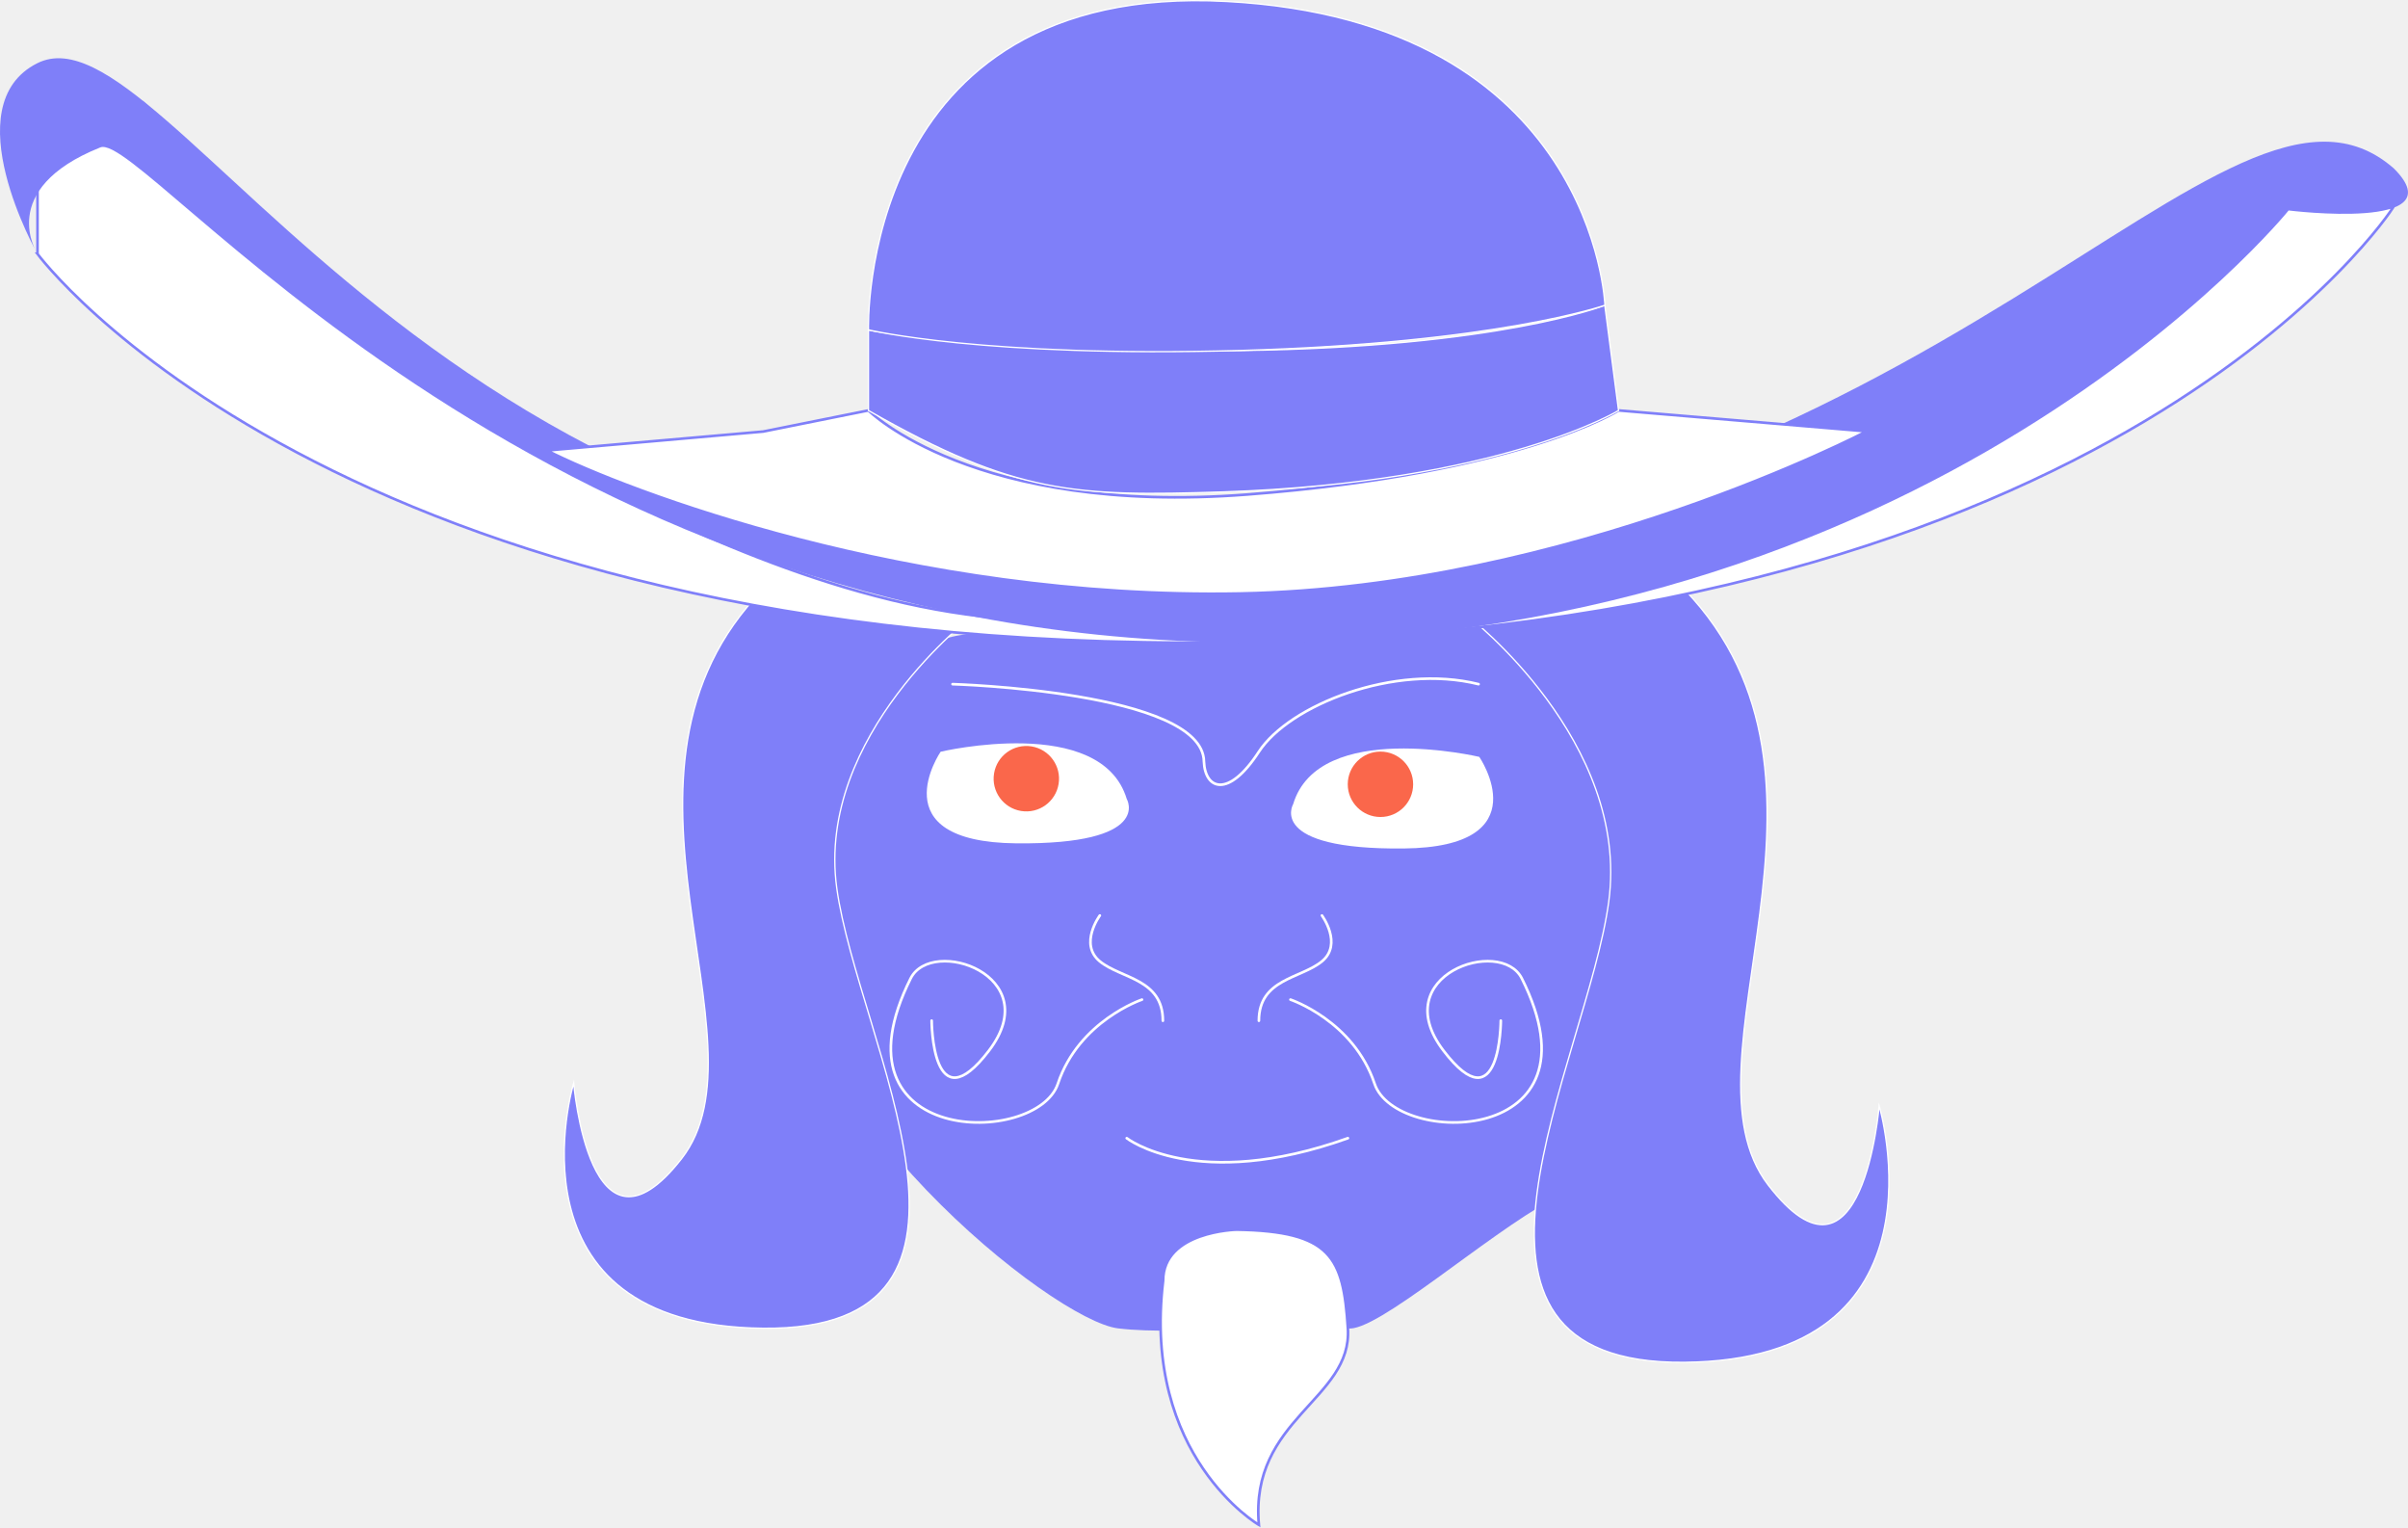
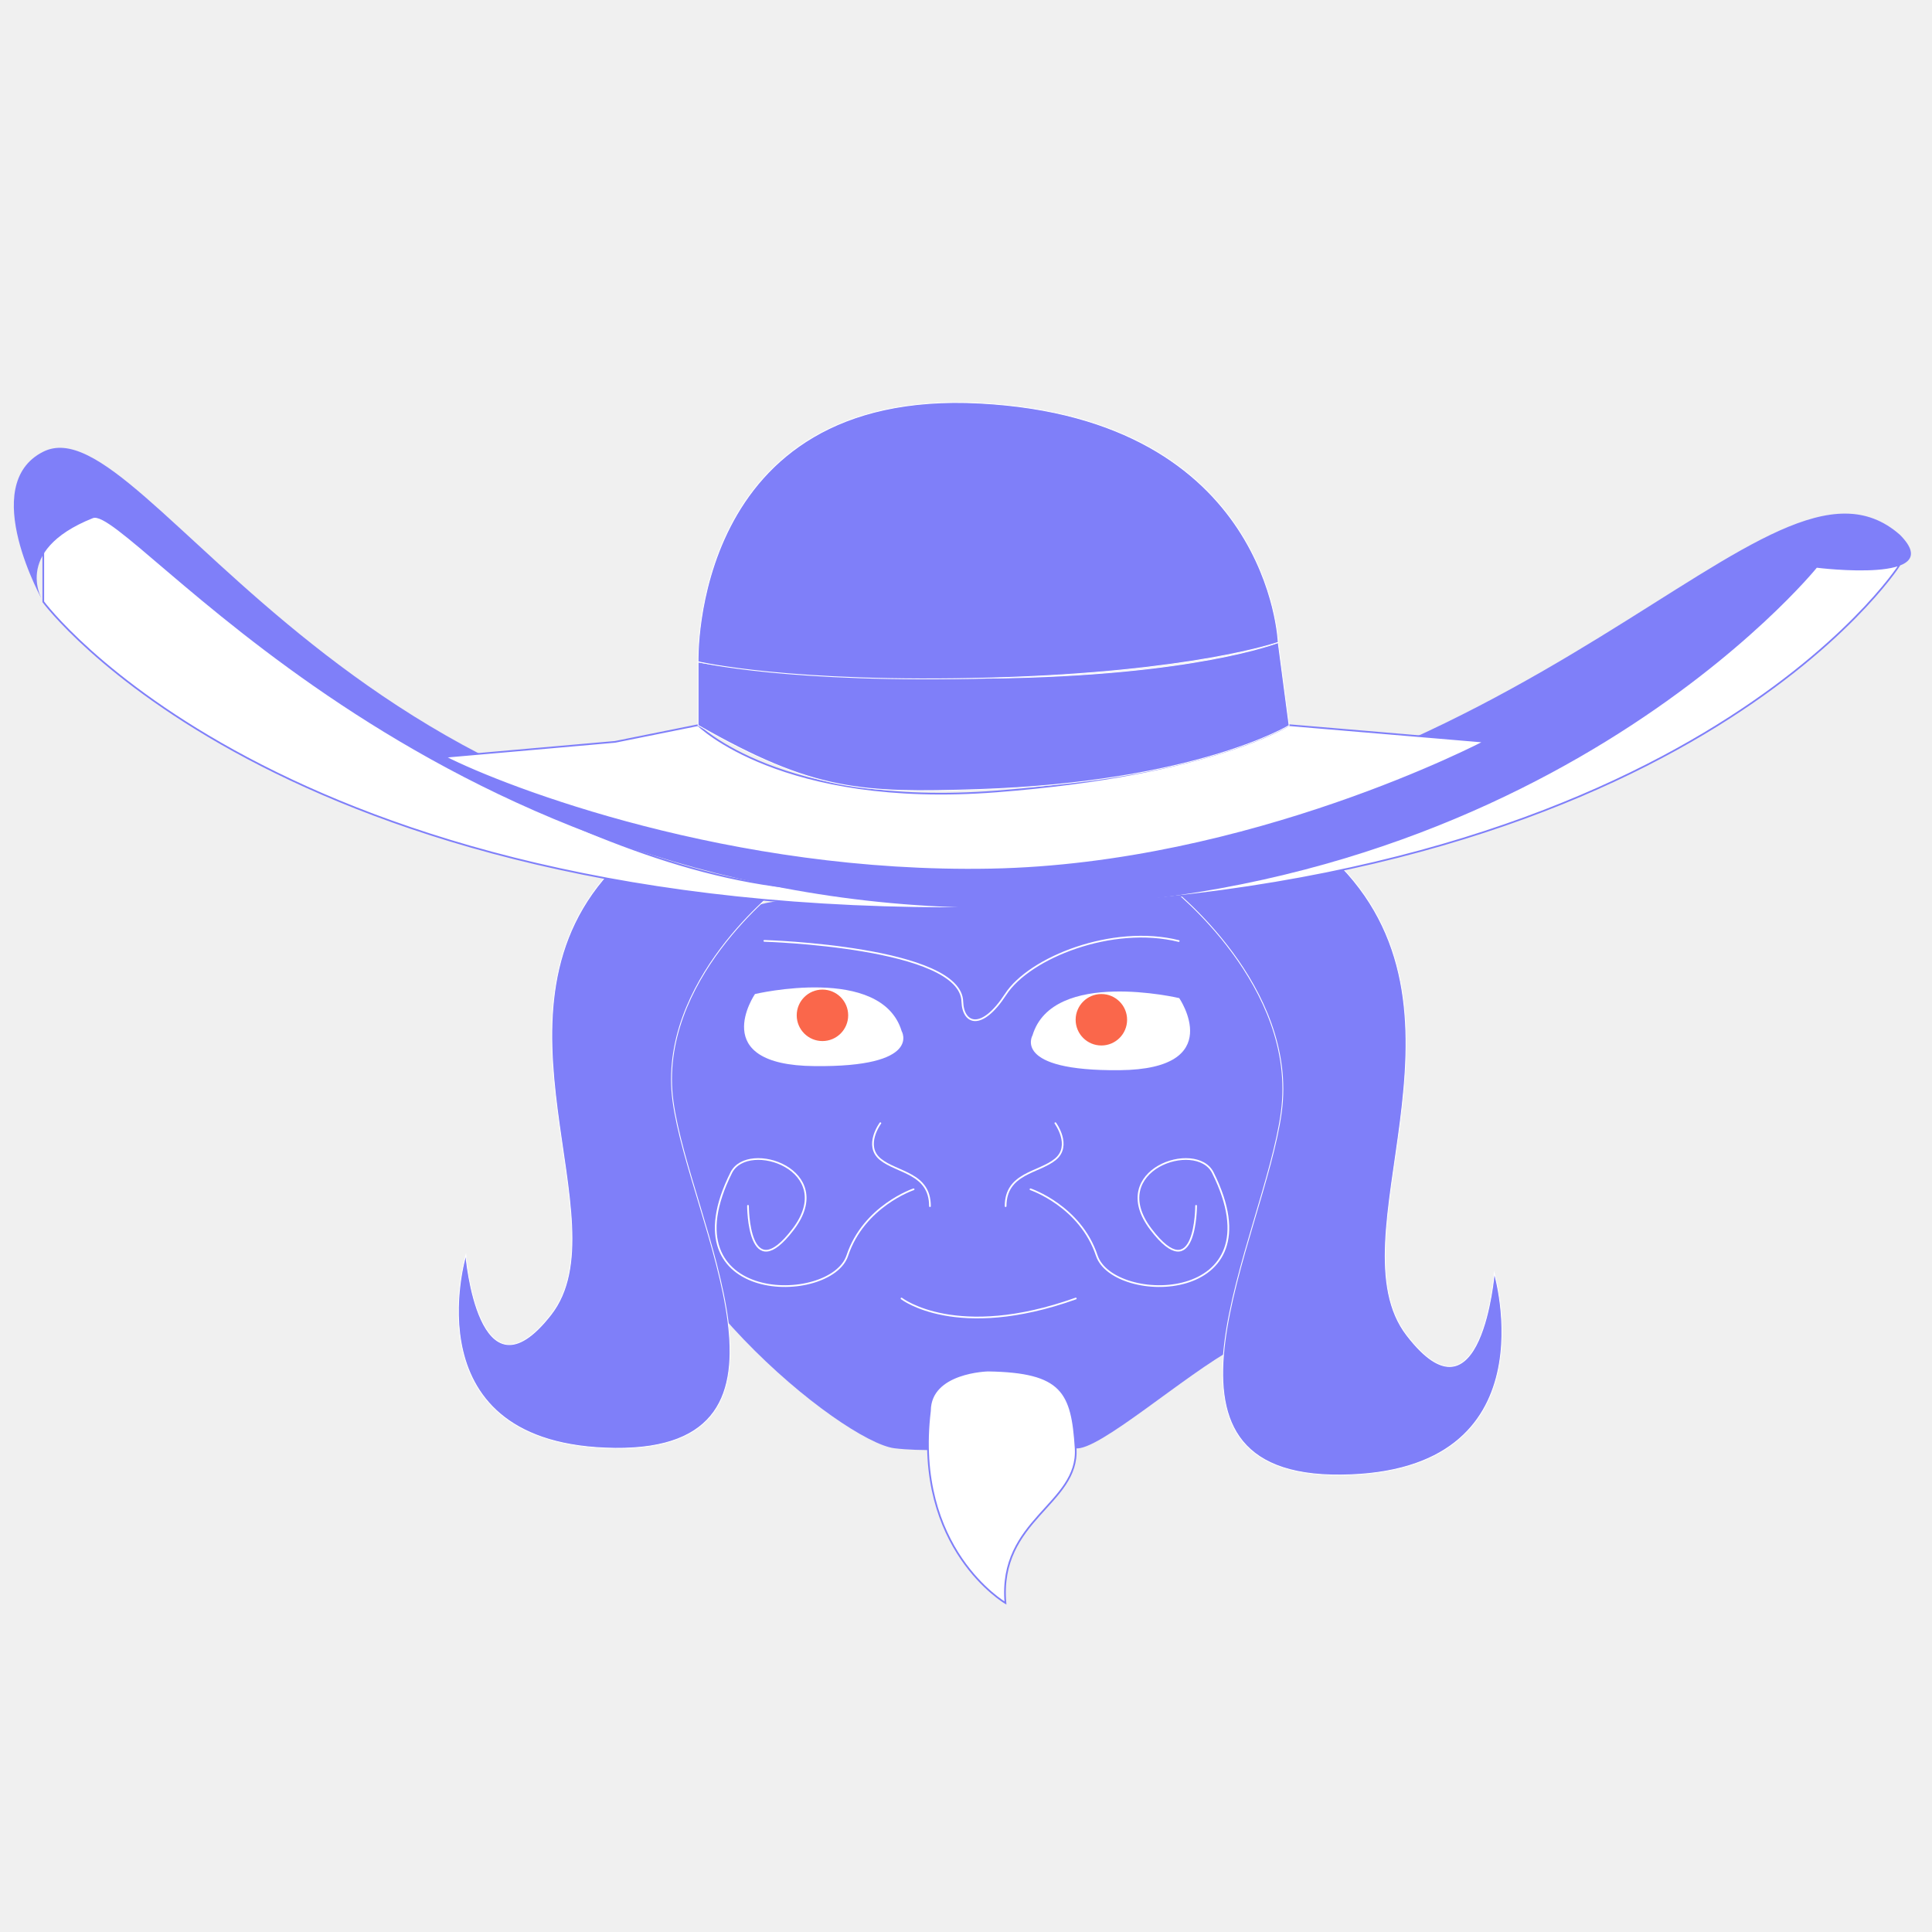
- <svg xmlns="http://www.w3.org/2000/svg" viewBox="0 0 911.81 578.19">
-   <defs>
-     <style>.cls-1,.cls-2{fill:#7f7ff9;}.cls-2,.cls-5{stroke:#fff;}.cls-2,.cls-4,.cls-5{stroke-miterlimit:10;}.cls-2{stroke-width:0.5px;}.cls-3,.cls-4{fill:#fff;}.cls-4{stroke:#7f7ff9;}.cls-5{fill:none;stroke-linecap:round;}.cls-6{fill:#fa674b;}</style>
-   </defs>
-   <g id="Calque_2" data-name="Calque 2">
-     <g id="Calque_1-2" data-name="Calque 1">
-       <path class="cls-1" d="M460.91,243.06,377,239.52a61.77,61.77,0,0,0-51.29,23.74,134.2,134.2,0,0,0-28.82,83.37c0,71.73,101.61,153.23,126.47,156.25s69.26-3.07,86.9,0c10.71,1.87,52.65-35.42,77.41-48.73,17.74-9.5,21.55-27.83,23.88-47.8l14.2-100.82a61.65,61.65,0,0,0-11.5-43.67h0a61.48,61.48,0,0,0-53.76-25.08L467.61,243A65,65,0,0,1,460.91,243.06Z" />
-       <path class="cls-2" d="M555.91,233.29s61.44,47.38,53.25,108.08-73.73,175.34,28.67,174.36,73.73-97.1,73.73-97.1-6.19,76.48-42,30,37.93-153-31.7-225.43Z" />
-       <path class="cls-2" d="M368.65,232.82s-59.76,45.34-51.81,103.33S388.57,503.82,289,502.84,217.23,410,217.23,410s6.06,73.17,40.83,28.67-36.87-146.3,30.86-215.51Z" />
-       <path class="cls-3" d="M356.18,284.58s60.74-14.34,70.47,17.87c0,0,10.19,17.32-41.85,16.81S356.18,284.58,356.18,284.58Z" />
-       <path class="cls-3" d="M560.15,286.53s-60.75-14.33-70.48,17.88c0,0-10.19,17.31,41.85,16.8S560.15,286.53,560.15,286.53Z" />
-       <path class="cls-4" d="M14.15,96.06S125.68,247.34,464.26,243.2,906,78.8,906,78.8l-42-12.9S619.63,255,452.34,223.14C348.78,270.89,178,154.57,178,154.57L54,38.77,14.2,53.85l0,42.21Z" />
-       <path class="cls-1" d="M14.15,23.92C64.05-1,164,231.94,450.81,216S842.69,8,906.45,63.76c23.88,23.88-39.84,15.92-39.84,15.92S731.16,247.3,464.26,243.15,54.6,49.19,38,55.8C-1.82,71.72,14.15,96.06,14.15,96.06S-17.69,39.84,14.15,23.92Z" />
-       <path class="cls-4" d="M207.09,170.54,289,163.37l39.84-8s39.85,39.85,143.41,31.84,140.62-31.84,140.62-31.84l93.93,7.92s-112.41,59-237.2,61.39S236.69,185.62,207.09,170.54Z" />
-       <path class="cls-2" d="M328.85,155.41V124.92s42.83,9,140.9,7.78,137.92-17.13,137.92-17.13l5.21,39.84s-44.54,27.28-149.78,30.82C407.38,188,384.62,187.25,328.85,155.41Z" />
-       <path class="cls-2" d="M328.85,124.88S324.85-6.85,464.31.55s143.41,115,143.41,115-40.87,14.38-138,17.13S328.85,124.88,328.85,124.88Z" />
-       <path class="cls-5" d="M432.42,378.42s-23.88,8-31.84,31.84-87.65,23.88-55.76-39.85c8-15.92,51.39-1.21,29.7,27.28s-21.74-11.31-21.74-11.31" />
-       <path class="cls-5" d="M488.65,378.42s23.88,8,31.84,31.84,87.65,23.88,55.76-39.85c-8-15.92-51.39-1.21-29.7,27.28s21.74-11.31,21.74-11.31" />
-       <path class="cls-5" d="M416.46,346.58s-8,10.8,0,17.36,23.87,6.57,23.87,22.48" />
-       <path class="cls-5" d="M500.57,346.58s7.95,10.8,0,17.36-23.88,6.57-23.88,22.48" />
-       <circle class="cls-6" cx="388.62" cy="294.77" r="12.38" transform="translate(35.4 631.16) rotate(-80.78)" />
-       <circle class="cls-6" cx="522.72" cy="296.91" r="12.38" />
-       <path class="cls-4" d="M468.26,465.51c35.84.56,40.4,10.42,42.13,37.37s-37.29,34.17-33.7,74.39c0,0-44.27-25.84-36.26-92.4C440.38,466.07,468.26,465.51,468.26,465.51Z" />
-       <path class="cls-5" d="M426.65,430.88s26.25,20.52,83.74,0" />
-       <path class="cls-5" d="M360.69,259s94.77,2.75,95.19,29.28c.42,10.61,9.26,14.05,20.76-3.63S528,251.07,559.87,259" />
+ <svg xmlns="http://www.w3.org/2000/svg" version="1.1" id="Calque_1" x="0px" y="0px" viewBox="0 0 1133.9 1133.9" style="enable-background:new 0 0 1133.9 1133.9;" xml:space="preserve">
+   <style type="text/css">
+ 	.st0{fill:#7F7FF9;}
+ 	.st1{fill:#7F7FF9;stroke:#FFFFFF;stroke-width:0.5;stroke-miterlimit:10;}
+ 	.st2{fill:#FFFFFF;}
+ 	.st3{fill:#FFFFFF;stroke:#7F7FF9;stroke-miterlimit:10;}
+ 	.st4{fill:none;stroke:#FFFFFF;stroke-linecap:round;stroke-miterlimit:10;}
+ 	.st5{fill:#FA674B;}
+ </style>
+   <g id="Calque_2_1_">
+     <g id="Calque_1-2">
+       <path class="st0" d="M570.9,532.7l-102.5-4.3c-24.3-1-47.7,9.8-62.6,29c-22.9,29-35.3,64.9-35.2,101.8    c0,87.6,124.1,187.1,154.4,190.8c30.4,3.7,84.6-3.7,106.1,0c13.1,2.3,64.3-43.3,94.5-59.5c21.7-11.6,26.3-34,29.2-58.4L772.2,609    c2.2-18.9-2.8-38-14-53.3l0,0c-15.2-20.8-40-32.3-65.7-30.6l-113.4,7.6C576.4,532.8,573.7,532.9,570.9,532.7z" />
+       <path class="st1" d="M687,520.8c0,0,75,57.9,65,132c-10,74.1-90,214.1,35,212.9c125-1.2,90-118.6,90-118.6s-7.6,93.4-51.3,36.6    C782,727,872.1,596.9,787,508.5L687,520.8z" />
+       <path class="st1" d="M458.3,520.2c0,0-73,55.4-63.3,126.2c9.7,70.8,87.6,204.8-34,203.6c-121.6-1.2-87.6-113.4-87.6-113.4    s7.4,89.4,49.9,35s-45-178.7,37.7-263.2L458.3,520.2z" />
+       <path class="st2" d="M443.1,583.4c0,0,74.2-17.5,86.1,21.8c0,0,12.4,21.2-51.1,20.5C414.5,625.2,443.1,583.4,443.1,583.4z" />
+       <path class="st2" d="M692.1,585.8c0,0-74.2-17.5-86.1,21.8c0,0-12.4,21.1,51.1,20.5S692.1,585.8,692.1,585.8z" />
+       <path class="st3" d="M25.4,353.2c0,0,136.2,184.7,549.7,179.7s539.4-200.8,539.4-200.8l-51.3-15.8c0,0-298.4,230.9-502.7,192    c-126.5,58.3-335-83.7-335-83.7L74,283.3l-48.6,18.4L25.4,353.2L25.4,353.2z" />
+       <path class="st0" d="M25.4,265.1c60.9-30.4,183,254,533.2,234.6c350.2-19.5,478.6-254,556.4-185.9c29.2,29.2-48.7,19.4-48.7,19.4    S901,537.9,575,532.8C249.1,527.8,74.8,296,54.5,304.1c-48.6,19.4-29.1,49.2-29.1,49.2S-13.5,284.6,25.4,265.1z" />
+       <path class="st3" d="M261,444.2l100-8.8l48.7-9.8c0,0,48.7,48.7,175.1,38.9c126.5-9.8,171.7-38.9,171.7-38.9l114.7,9.7    c0,0-137.3,72.1-289.7,75C429.2,513.2,297.1,462.6,261,444.2z" />
+       <path class="st1" d="M409.7,425.7v-37.2c0,0,52.3,11,172.1,9.5c119.8-1.5,168.4-20.9,168.4-20.9l6.4,48.7    c0,0-54.4,33.3-182.9,37.6C505.6,465.5,477.8,464.6,409.7,425.7z" />
+       <path class="st1" d="M409.7,388.4c0,0-4.9-160.9,165.4-151.8c170.3,9,175.1,140.4,175.1,140.4s-49.9,17.6-168.5,20.9    S409.7,388.4,409.7,388.4z" />
+       <path class="st4" d="M536.2,698c0,0-29.2,9.8-38.9,38.9c-9.7,29.1-107,29.2-68.1-48.7c9.8-19.4,62.8-1.5,36.3,33.3    c-26.5,34.8-26.5-13.8-26.5-13.8" />
+       <path class="st4" d="M604.8,698c0,0,29.2,9.8,38.9,38.9c9.7,29.1,107,29.2,68.1-48.7c-9.8-19.4-62.8-1.5-36.3,33.3    c26.5,34.8,26.5-13.8,26.5-13.8" />
+       <path class="st4" d="M516.7,659.2c0,0-9.8,13.2,0,21.2c9.8,8,29.1,8,29.1,27.5" />
+       <path class="st4" d="M619.4,659.2c0,0,9.7,13.2,0,21.2c-9.7,8-29.2,8-29.2,27.5" />
+       <circle class="st5" cx="482.7" cy="595.9" r="15.1" />
+       <circle class="st5" cx="646.4" cy="598.5" r="15.1" />
+       <path class="st3" d="M579.9,804.4c43.8,0.7,49.3,12.7,51.4,45.6c2.1,32.9-45.5,41.7-41.2,90.8c0,0-54.1-31.6-44.3-112.8    C545.9,805.1,579.9,804.4,579.9,804.4z" />
+       <path class="st4" d="M529.1,762.1c0,0,32.1,25.1,102.3,0" />
+       <path class="st4" d="M448.6,552.2c0,0,115.7,3.4,116.2,35.8c0.5,13,11.3,17.2,25.4-4.4c14-21.6,62.7-41,101.6-31.3" />
    </g>
  </g>
</svg>
